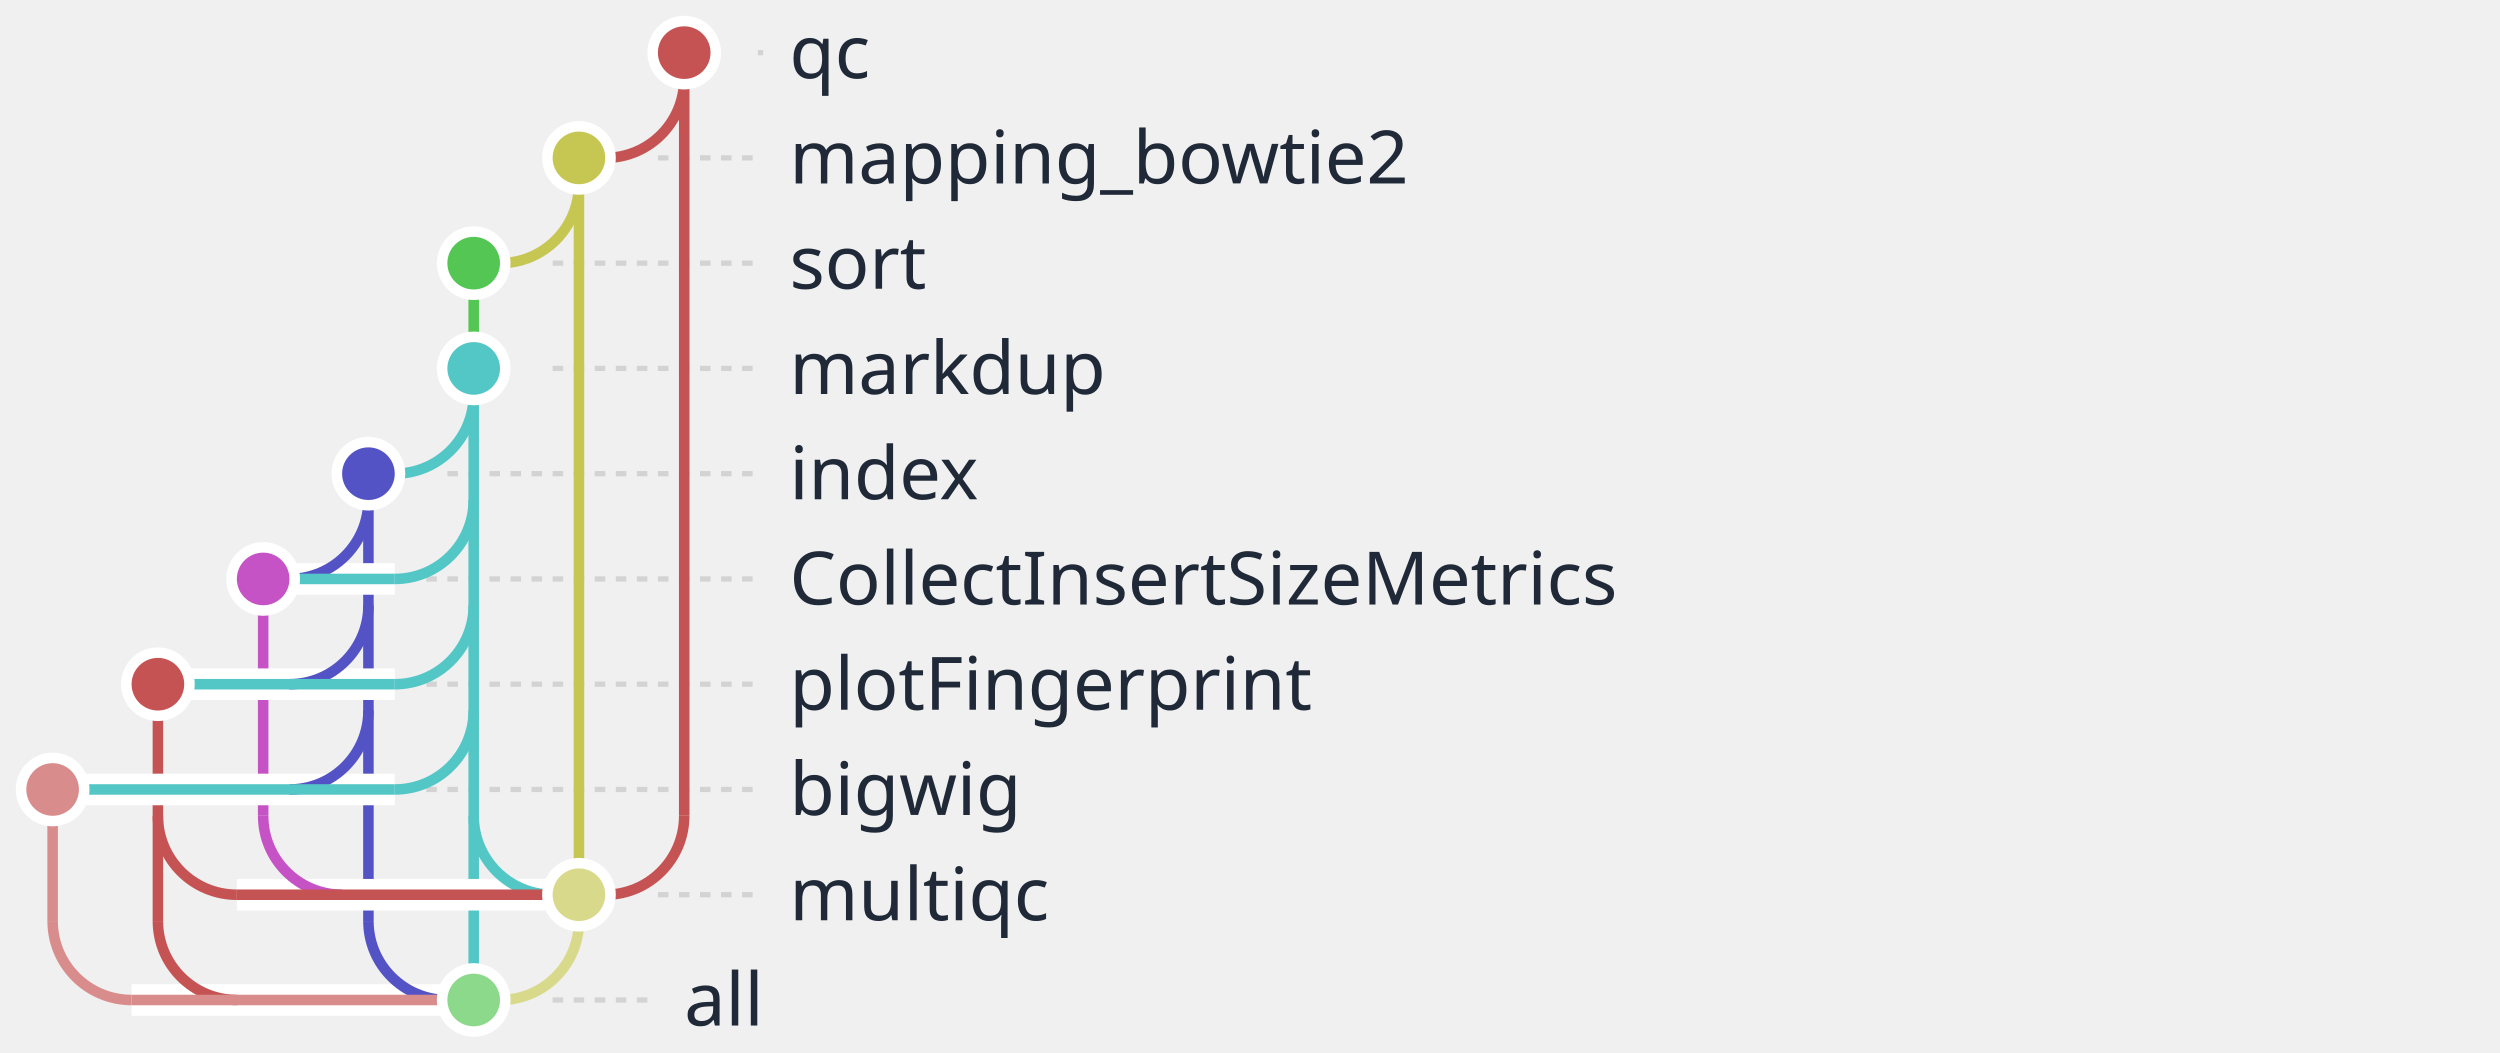
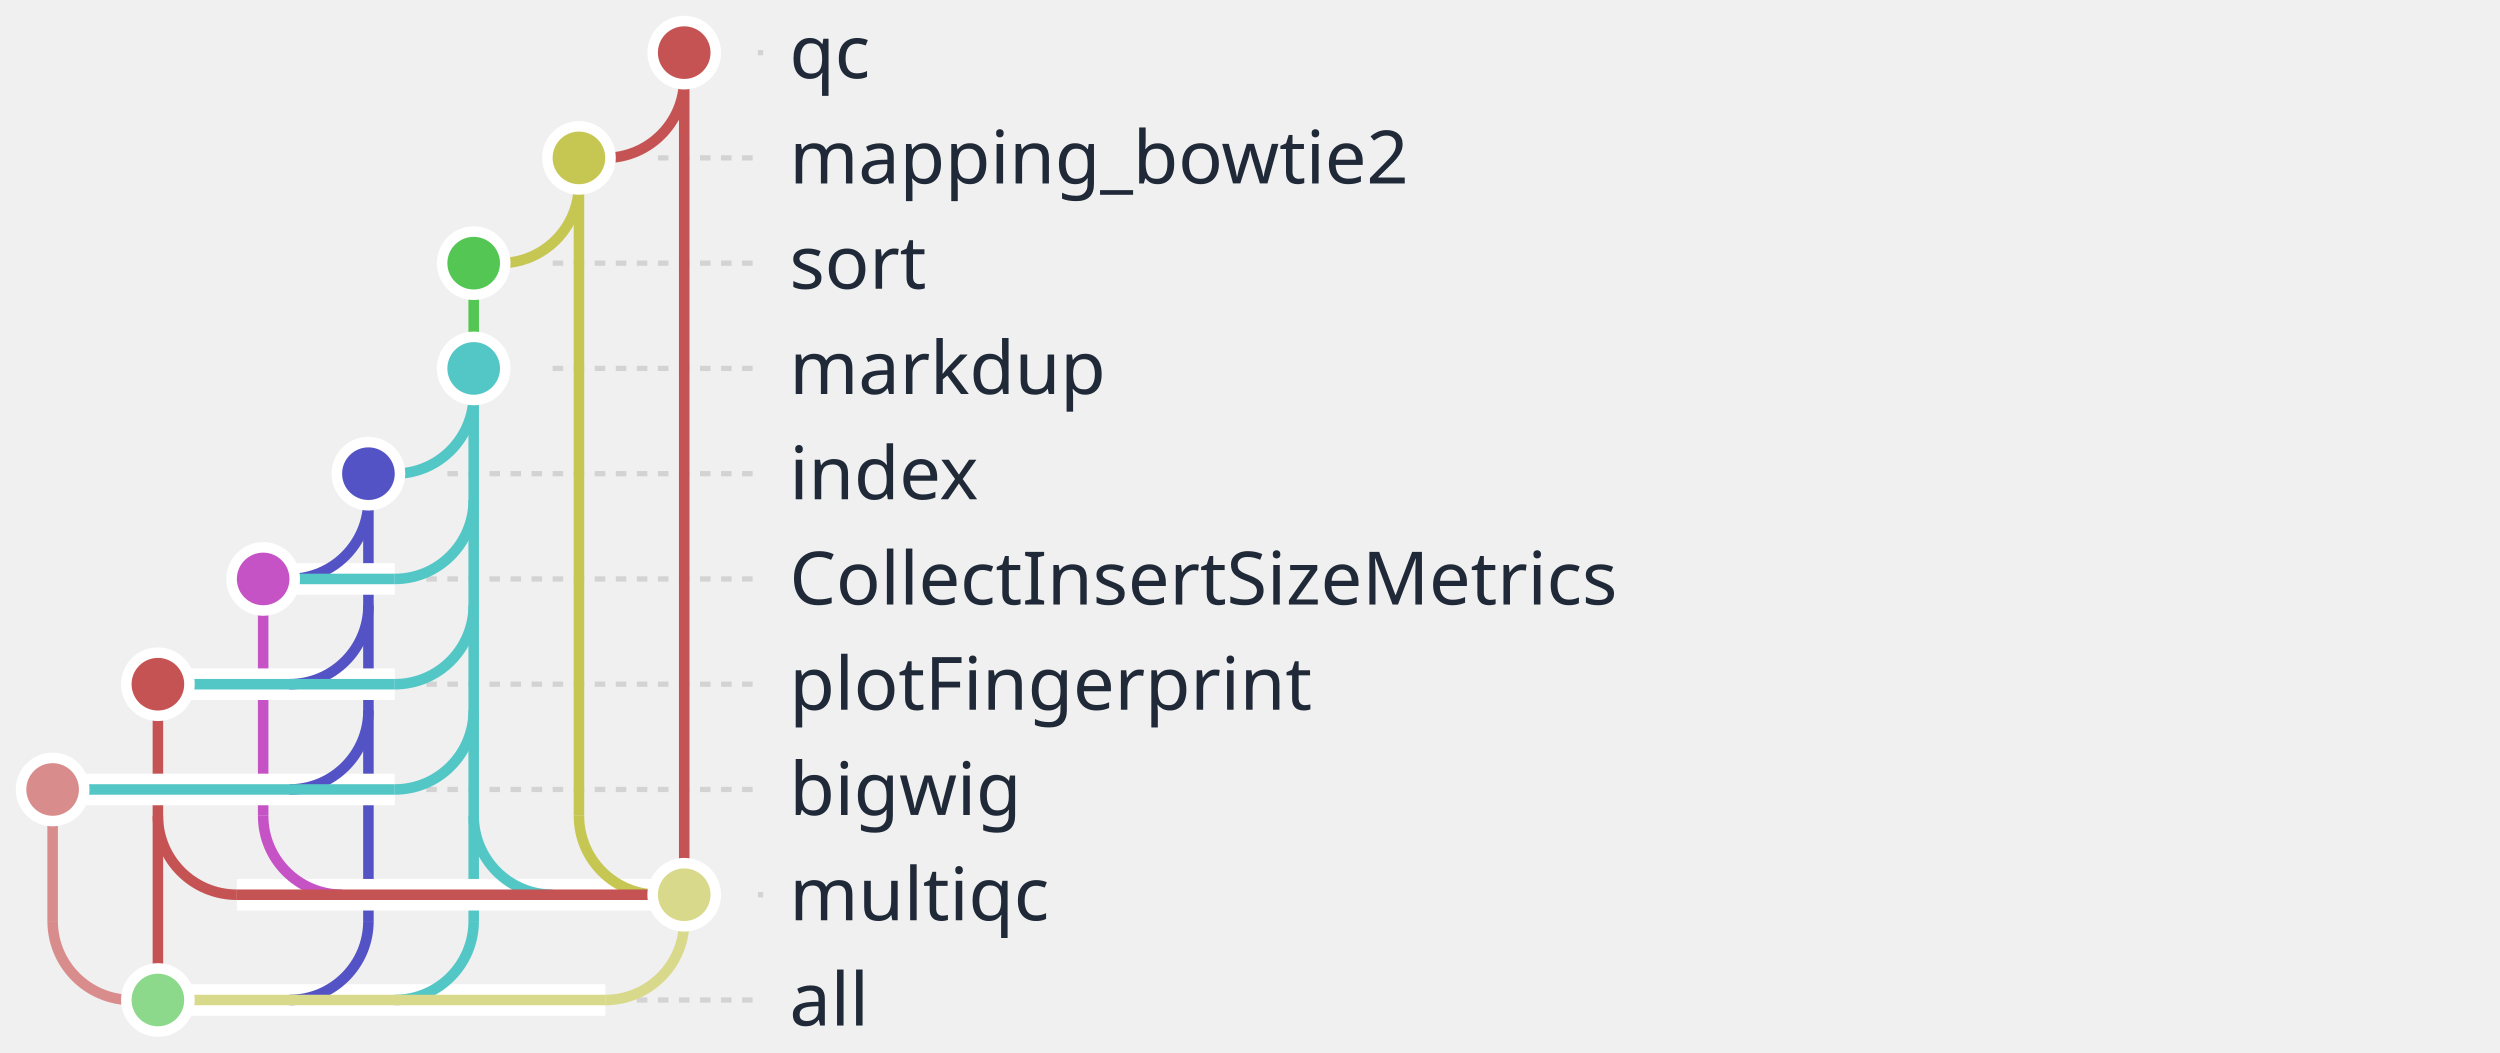
<svg xmlns="http://www.w3.org/2000/svg" baseProfile="full" height="100%" version="1.1" viewBox="25.0,5.0,475.0,200.0" width="100%">
  <defs />
  <g>
    <line stroke="lightgrey" stroke-dasharray="2" x1="170.0" x2="169.0" y1="15.0" y2="15.0" />
    <line stroke="lightgrey" stroke-dasharray="2" x1="150.0" x2="169.0" y1="35.0" y2="35.0" />
    <line stroke="lightgrey" stroke-dasharray="2" x1="130.0" x2="169.0" y1="55.0" y2="55.0" />
    <line stroke="lightgrey" stroke-dasharray="2" x1="130.0" x2="169.0" y1="75.0" y2="75.0" />
    <line stroke="lightgrey" stroke-dasharray="2" x1="110.0" x2="169.0" y1="95.0" y2="95.0" />
    <line stroke="lightgrey" stroke-dasharray="2" x1="90.0" x2="169.0" y1="115.0" y2="115.0" />
    <line stroke="lightgrey" stroke-dasharray="2" x1="70.0" x2="169.0" y1="135.0" y2="135.0" />
    <line stroke="lightgrey" stroke-dasharray="2" x1="50.0" x2="169.0" y1="155.0" y2="155.0" />
-     <line stroke="lightgrey" stroke-dasharray="2" x1="150.0" x2="169.0" y1="175.0" y2="175.0" />
-     <line stroke="lightgrey" stroke-dasharray="2" x1="130.0" x2="149.0" y1="195.0" y2="195.0" />
+     <line stroke="lightgrey" stroke-dasharray="2" x1="170.0" x2="169.0" y1="175.0" y2="175.0" />
+     <line stroke="lightgrey" stroke-dasharray="2" x1="70.0" x2="169.0" y1="195.0" y2="195.0" />
  </g>
  <g>
    <line stroke="#53c653" stroke-width="2.0" x1="115.0" x2="115.0" y1="55.0" y2="75.0" />
    <line stroke="#c653c6" stroke-width="2.0" x1="75.0" x2="75.0" y1="115.0" y2="160.0" />
-     <line stroke="#c6c653" stroke-width="2.0" x1="135.0" x2="135.0" y1="35.0" y2="175.0" />
-     <line stroke="#c65353" stroke-width="2.0" x1="155.0" x2="155.0" y1="15.0" y2="160.0" />
+     <line stroke="#c6c653" stroke-width="2.0" x1="135.0" x2="135.0" y1="35.0" y2="160.0" />
+     <line stroke="#c65353" stroke-width="2.0" x1="155.0" x2="155.0" y1="15.0" y2="175.0" />
    <line stroke="#d98c8c" stroke-width="2.0" x1="35.0" x2="35.0" y1="155.0" y2="180.0" />
-     <line stroke="#c65353" stroke-width="2.0" x1="55.0" x2="55.0" y1="135.0" y2="180.0" />
+     <line stroke="#c65353" stroke-width="2.0" x1="55.0" x2="55.0" y1="135.0" y2="195.0" />
    <line stroke="#5353c6" stroke-width="2.0" x1="95.0" x2="95.0" y1="95.0" y2="180.0" />
-     <line stroke="#53c6c6" stroke-width="2.0" x1="115.0" x2="115.0" y1="75.0" y2="195.0" />
-     <line stroke="#d9d98c" stroke-width="2.0" x1="135.0" x2="135.0" y1="175.0" y2="180.0" />
+     <line stroke="#53c6c6" stroke-width="2.0" x1="115.0" x2="115.0" y1="75.0" y2="180.0" />
+     <line stroke="#d9d98c" stroke-width="2.0" x1="155.0" x2="155.0" y1="175.0" y2="180.0" />
  </g>
  <g>
    <line stroke="white" stroke-width="6.0" x1="135.0" x2="140.0" y1="35.0" y2="35.0" />
    <line stroke="white" stroke-width="6.0" x1="115.0" x2="120.0" y1="55.0" y2="55.0" />
    <line stroke="white" stroke-width="6.0" x1="95.0" x2="100.0" y1="95.0" y2="95.0" />
    <line stroke="white" stroke-width="6.0" x1="75.0" x2="100.0" y1="115.0" y2="115.0" />
    <line stroke="white" stroke-width="6.0" x1="55.0" x2="100.0" y1="135.0" y2="135.0" />
    <line stroke="white" stroke-width="6.0" x1="35.0" x2="100.0" y1="155.0" y2="155.0" />
-     <line stroke="white" stroke-width="6.0" x1="70.0" x2="135.0" y1="175.0" y2="175.0" />
-     <line stroke="white" stroke-width="6.0" x1="135.0" x2="140.0" y1="175.0" y2="175.0" />
-     <line stroke="white" stroke-width="6.0" x1="50.0" x2="115.0" y1="195.0" y2="195.0" />
-     <line stroke="white" stroke-width="6.0" x1="115.0" x2="120.0" y1="195.0" y2="195.0" />
+     <line stroke="white" stroke-width="6.0" x1="70.0" x2="155.0" y1="175.0" y2="175.0" />
+     <line stroke="white" stroke-width="6.0" x1="50.0" x2="55.0" y1="195.0" y2="195.0" />
+     <line stroke="white" stroke-width="6.0" x1="55.0" x2="140.0" y1="195.0" y2="195.0" />
  </g>
  <g>
    <path d="M 155.0,20.0 a15.0,15.0 0 0,1 -15.0,15.0" fill="none" stroke="#c65353" stroke-width="2.0" />
    <line stroke="#c65353" stroke-width="2.0" x1="135.0" x2="140.0" y1="35.0" y2="35.0" />
    <path d="M 135.0,40.0 a15.0,15.0 0 0,1 -15.0,15.0" fill="none" stroke="#c6c653" stroke-width="2.0" />
    <line stroke="#c6c653" stroke-width="2.0" x1="115.0" x2="120.0" y1="55.0" y2="55.0" />
    <path d="M 115.0,80.0 a15.0,15.0 0 0,1 -15.0,15.0" fill="none" stroke="#53c6c6" stroke-width="2.0" />
    <line stroke="#53c6c6" stroke-width="2.0" x1="95.0" x2="100.0" y1="95.0" y2="95.0" />
    <path d="M 95.0,100.0 a15.0,15.0 0 0,1 -15.0,15.0" fill="none" stroke="#5353c6" stroke-width="2.0" />
    <path d="M 115.0,100.0 a15.0,15.0 0 0,1 -15.0,15.0" fill="none" stroke="#53c6c6" stroke-width="2.0" />
    <line stroke="#53c6c6" stroke-width="2.0" x1="75.0" x2="100.0" y1="115.0" y2="115.0" />
    <path d="M 95.0,120.0 a15.0,15.0 0 0,1 -15.0,15.0" fill="none" stroke="#5353c6" stroke-width="2.0" />
    <path d="M 115.0,120.0 a15.0,15.0 0 0,1 -15.0,15.0" fill="none" stroke="#53c6c6" stroke-width="2.0" />
    <line stroke="#53c6c6" stroke-width="2.0" x1="55.0" x2="100.0" y1="135.0" y2="135.0" />
    <path d="M 95.0,140.0 a15.0,15.0 0 0,1 -15.0,15.0" fill="none" stroke="#5353c6" stroke-width="2.0" />
    <path d="M 115.0,140.0 a15.0,15.0 0 0,1 -15.0,15.0" fill="none" stroke="#53c6c6" stroke-width="2.0" />
    <line stroke="#53c6c6" stroke-width="2.0" x1="35.0" x2="100.0" y1="155.0" y2="155.0" />
    <path d="M 55.0,160.0 a15.0,15.0 0 0,0 15.0,15.0" fill="none" stroke="#c65353" stroke-width="2.0" />
    <path d="M 75.0,160.0 a15.0,15.0 0 0,0 15.0,15.0" fill="none" stroke="#c653c6" stroke-width="2.0" />
    <path d="M 115.0,160.0 a15.0,15.0 0 0,0 15.0,15.0" fill="none" stroke="#53c6c6" stroke-width="2.0" />
-     <line stroke="#c65353" stroke-width="2.0" x1="70.0" x2="135.0" y1="175.0" y2="175.0" />
-     <path d="M 155.0,160.0 a15.0,15.0 0 0,1 -15.0,15.0" fill="none" stroke="#c65353" stroke-width="2.0" />
-     <line stroke="#c65353" stroke-width="2.0" x1="135.0" x2="140.0" y1="175.0" y2="175.0" />
+     <path d="M 135.0,160.0 a15.0,15.0 0 0,0 15.0,15.0" fill="none" stroke="#c6c653" stroke-width="2.0" />
+     <line stroke="#c65353" stroke-width="2.0" x1="70.0" x2="155.0" y1="175.0" y2="175.0" />
    <path d="M 35.0,180.0 a15.0,15.0 0 0,0 15.0,15.0" fill="none" stroke="#d98c8c" stroke-width="2.0" />
-     <path d="M 55.0,180.0 a15.0,15.0 0 0,0 15.0,15.0" fill="none" stroke="#c65353" stroke-width="2.0" />
-     <path d="M 95.0,180.0 a15.0,15.0 0 0,0 15.0,15.0" fill="none" stroke="#5353c6" stroke-width="2.0" />
-     <line stroke="#d98c8c" stroke-width="2.0" x1="50.0" x2="115.0" y1="195.0" y2="195.0" />
-     <path d="M 135.0,180.0 a15.0,15.0 0 0,1 -15.0,15.0" fill="none" stroke="#d9d98c" stroke-width="2.0" />
-     <line stroke="#d9d98c" stroke-width="2.0" x1="115.0" x2="120.0" y1="195.0" y2="195.0" />
+     <line stroke="#d98c8c" stroke-width="2.0" x1="50.0" x2="55.0" y1="195.0" y2="195.0" />
+     <path d="M 95.0,180.0 a15.0,15.0 0 0,1 -15.0,15.0" fill="none" stroke="#5353c6" stroke-width="2.0" />
+     <path d="M 115.0,180.0 a15.0,15.0 0 0,1 -15.0,15.0" fill="none" stroke="#53c6c6" stroke-width="2.0" />
+     <path d="M 155.0,180.0 a15.0,15.0 0 0,1 -15.0,15.0" fill="none" stroke="#d9d98c" stroke-width="2.0" />
+     <line stroke="#d9d98c" stroke-width="2.0" x1="55.0" x2="140.0" y1="195.0" y2="195.0" />
  </g>
  <g>
    <circle cx="155.0" cy="15.0" fill="#c65353" id="Nqc" r="6.0" stroke="white" stroke-width="2.0" />
    <text dominant-baseline="middle" fill="#1f2937" font-family="sans-serif" font-size="14" x="175.0" y="15.0">qc</text>
    <circle cx="135.0" cy="35.0" fill="#c6c653" id="Nmapping_bowtie2" r="6.0" stroke="white" stroke-width="2.0" />
    <text dominant-baseline="middle" fill="#1f2937" font-family="sans-serif" font-size="14" x="175.0" y="35.0">mapping_bowtie2</text>
    <circle cx="115.0" cy="55.0" fill="#53c653" id="Nsort" r="6.0" stroke="white" stroke-width="2.0" />
    <text dominant-baseline="middle" fill="#1f2937" font-family="sans-serif" font-size="14" x="175.0" y="55.0">sort</text>
    <circle cx="115.0" cy="75.0" fill="#53c6c6" id="Nmarkdup" r="6.0" stroke="white" stroke-width="2.0" />
    <text dominant-baseline="middle" fill="#1f2937" font-family="sans-serif" font-size="14" x="175.0" y="75.0">markdup</text>
    <circle cx="95.0" cy="95.0" fill="#5353c6" id="Nindex" r="6.0" stroke="white" stroke-width="2.0" />
    <text dominant-baseline="middle" fill="#1f2937" font-family="sans-serif" font-size="14" x="175.0" y="95.0">index</text>
    <circle cx="75.0" cy="115.0" fill="#c653c6" id="NCollectInsertSizeMetrics" r="6.0" stroke="white" stroke-width="2.0" />
    <text dominant-baseline="middle" fill="#1f2937" font-family="sans-serif" font-size="14" x="175.0" y="115.0">CollectInsertSizeMetrics</text>
    <circle cx="55.0" cy="135.0" fill="#c65353" id="NplotFingerprint" r="6.0" stroke="white" stroke-width="2.0" />
    <text dominant-baseline="middle" fill="#1f2937" font-family="sans-serif" font-size="14" x="175.0" y="135.0">plotFingerprint</text>
    <circle cx="35.0" cy="155.0" fill="#d98c8c" id="Nbigwig" r="6.0" stroke="white" stroke-width="2.0" />
    <text dominant-baseline="middle" fill="#1f2937" font-family="sans-serif" font-size="14" x="175.0" y="155.0">bigwig</text>
-     <circle cx="135.0" cy="175.0" fill="#d9d98c" id="Nmultiqc" r="6.0" stroke="white" stroke-width="2.0" />
+     <circle cx="155.0" cy="175.0" fill="#d9d98c" id="Nmultiqc" r="6.0" stroke="white" stroke-width="2.0" />
    <text dominant-baseline="middle" fill="#1f2937" font-family="sans-serif" font-size="14" x="175.0" y="175.0">multiqc</text>
-     <circle cx="115.0" cy="195.0" fill="#8cd98c" id="Nall" r="6.0" stroke="white" stroke-width="2.0" />
-     <text dominant-baseline="middle" fill="#1f2937" font-family="sans-serif" font-size="14" x="155.0" y="195.0">all</text>
+     <circle cx="55.0" cy="195.0" fill="#8cd98c" id="Nall" r="6.0" stroke="white" stroke-width="2.0" />
+     <text dominant-baseline="middle" fill="#1f2937" font-family="sans-serif" font-size="14" x="175.0" y="195.0">all</text>
  </g>
</svg>
